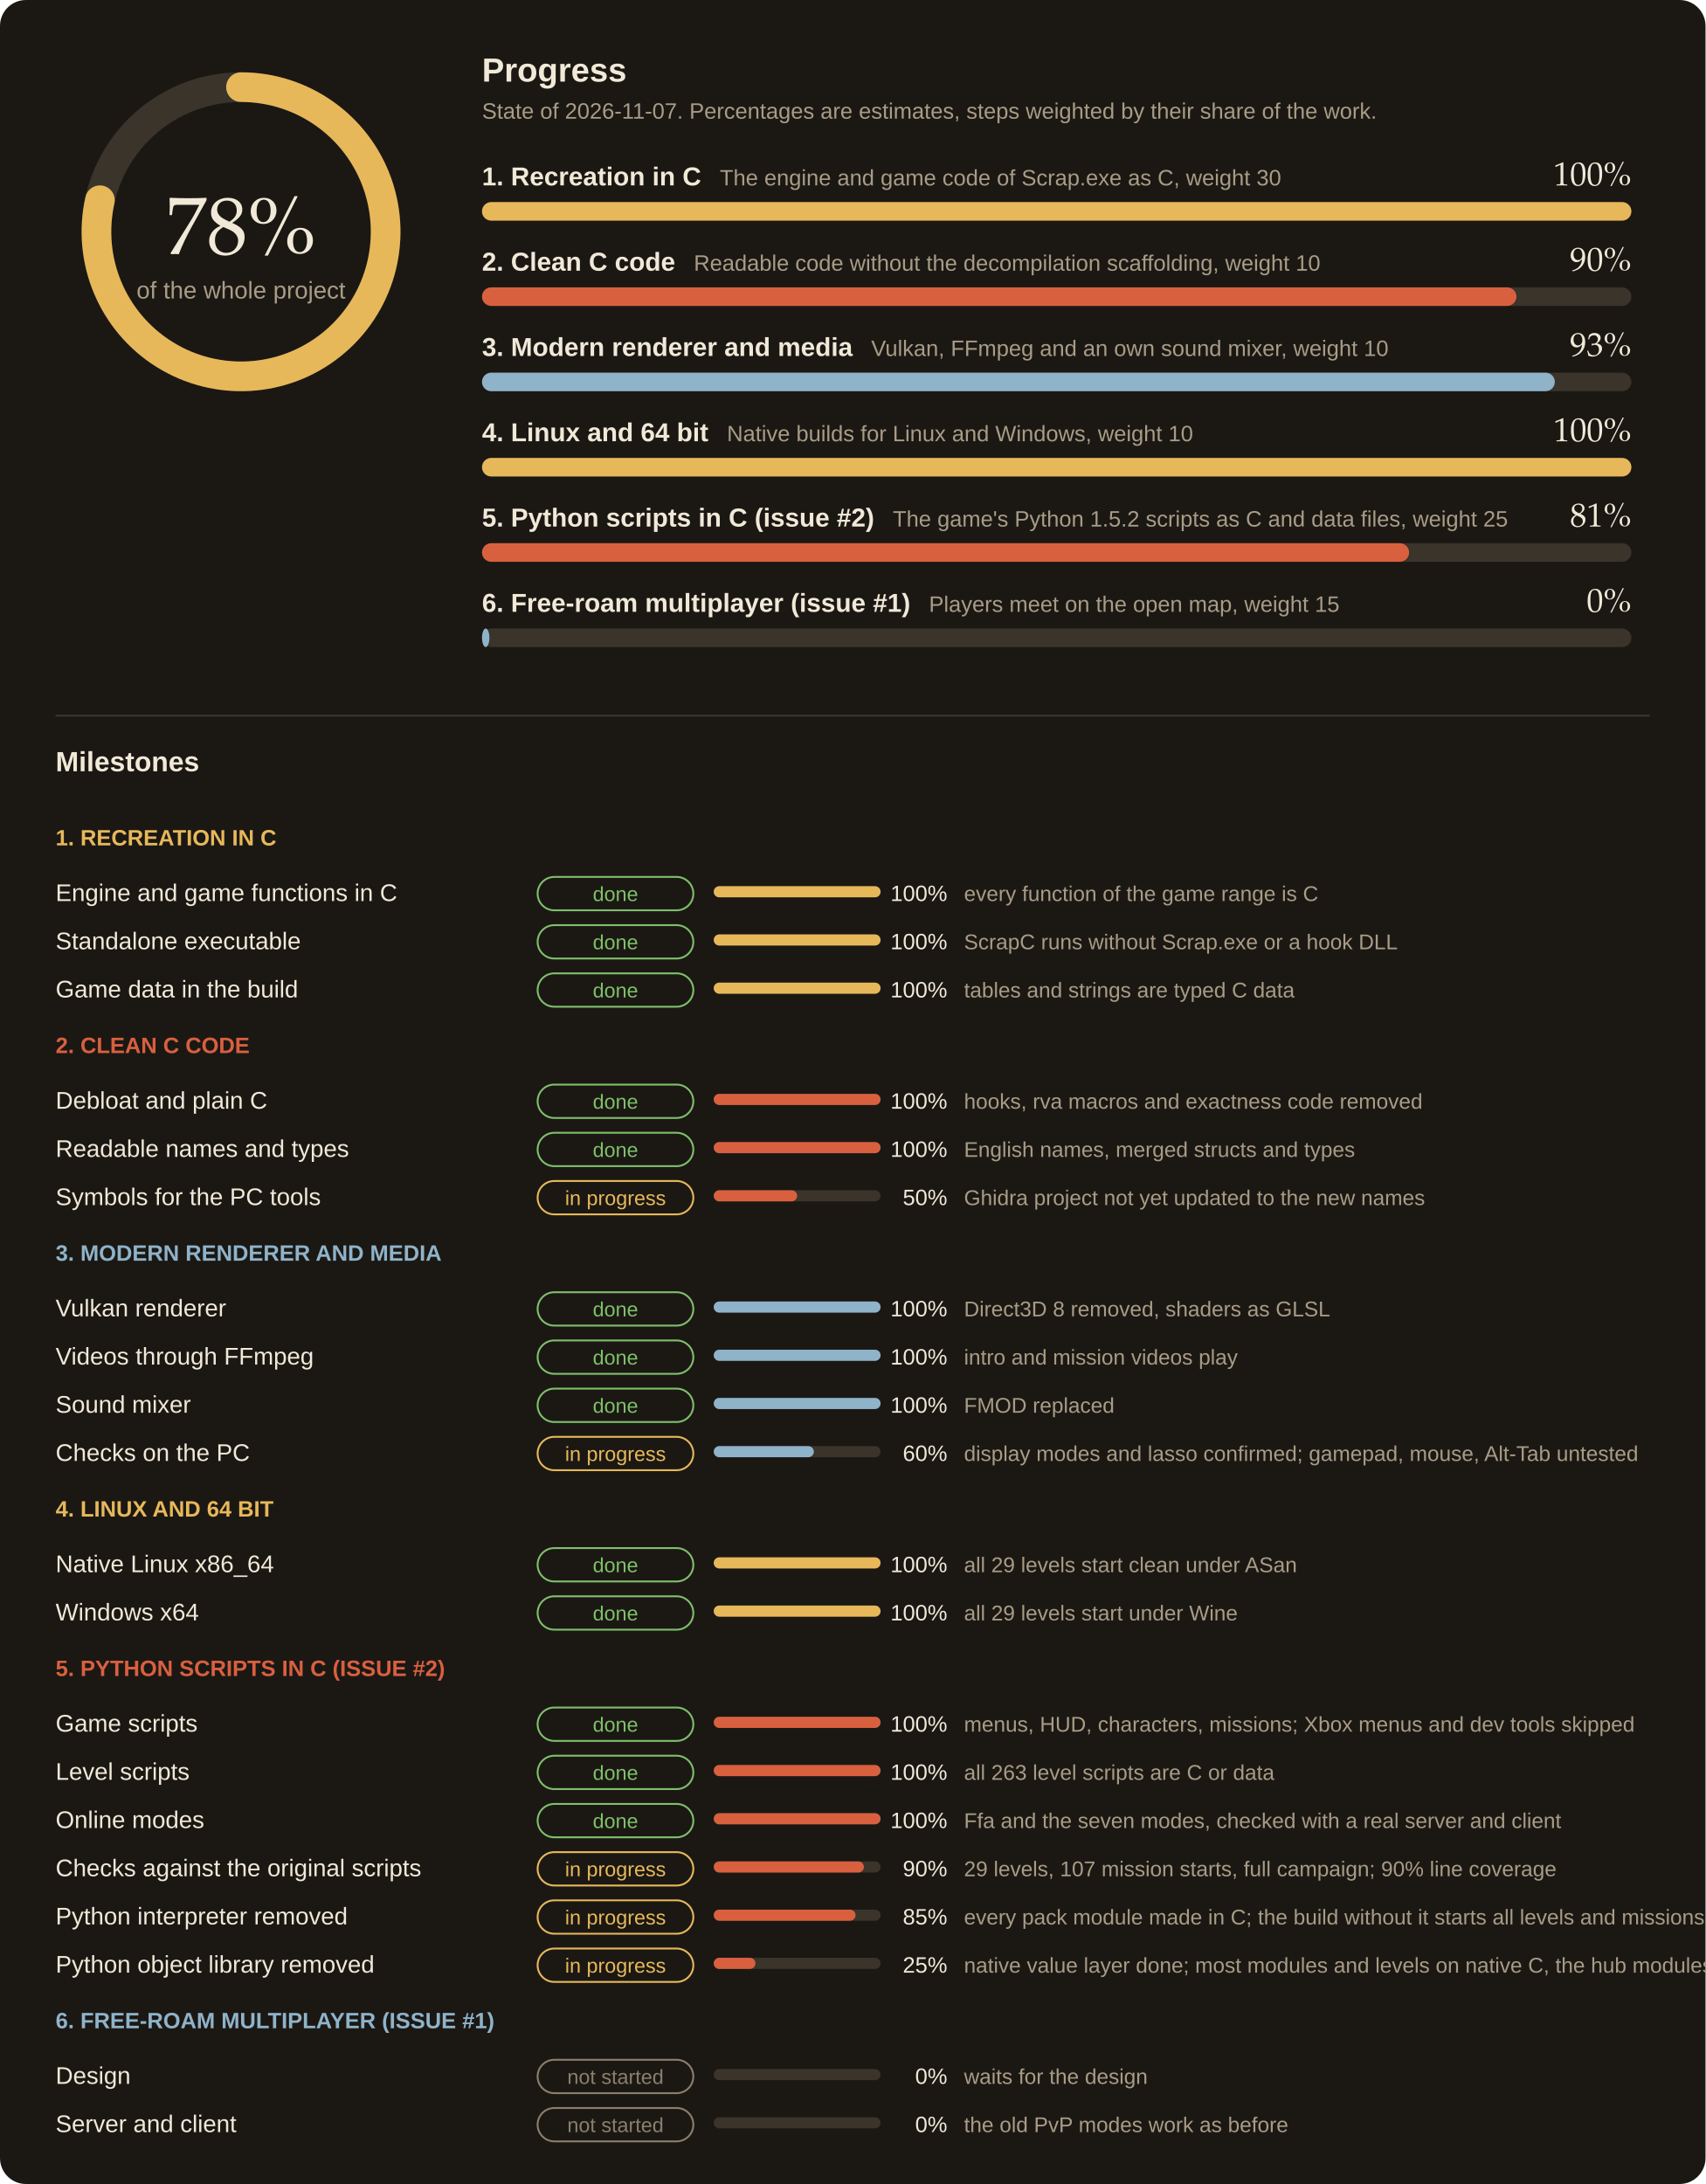
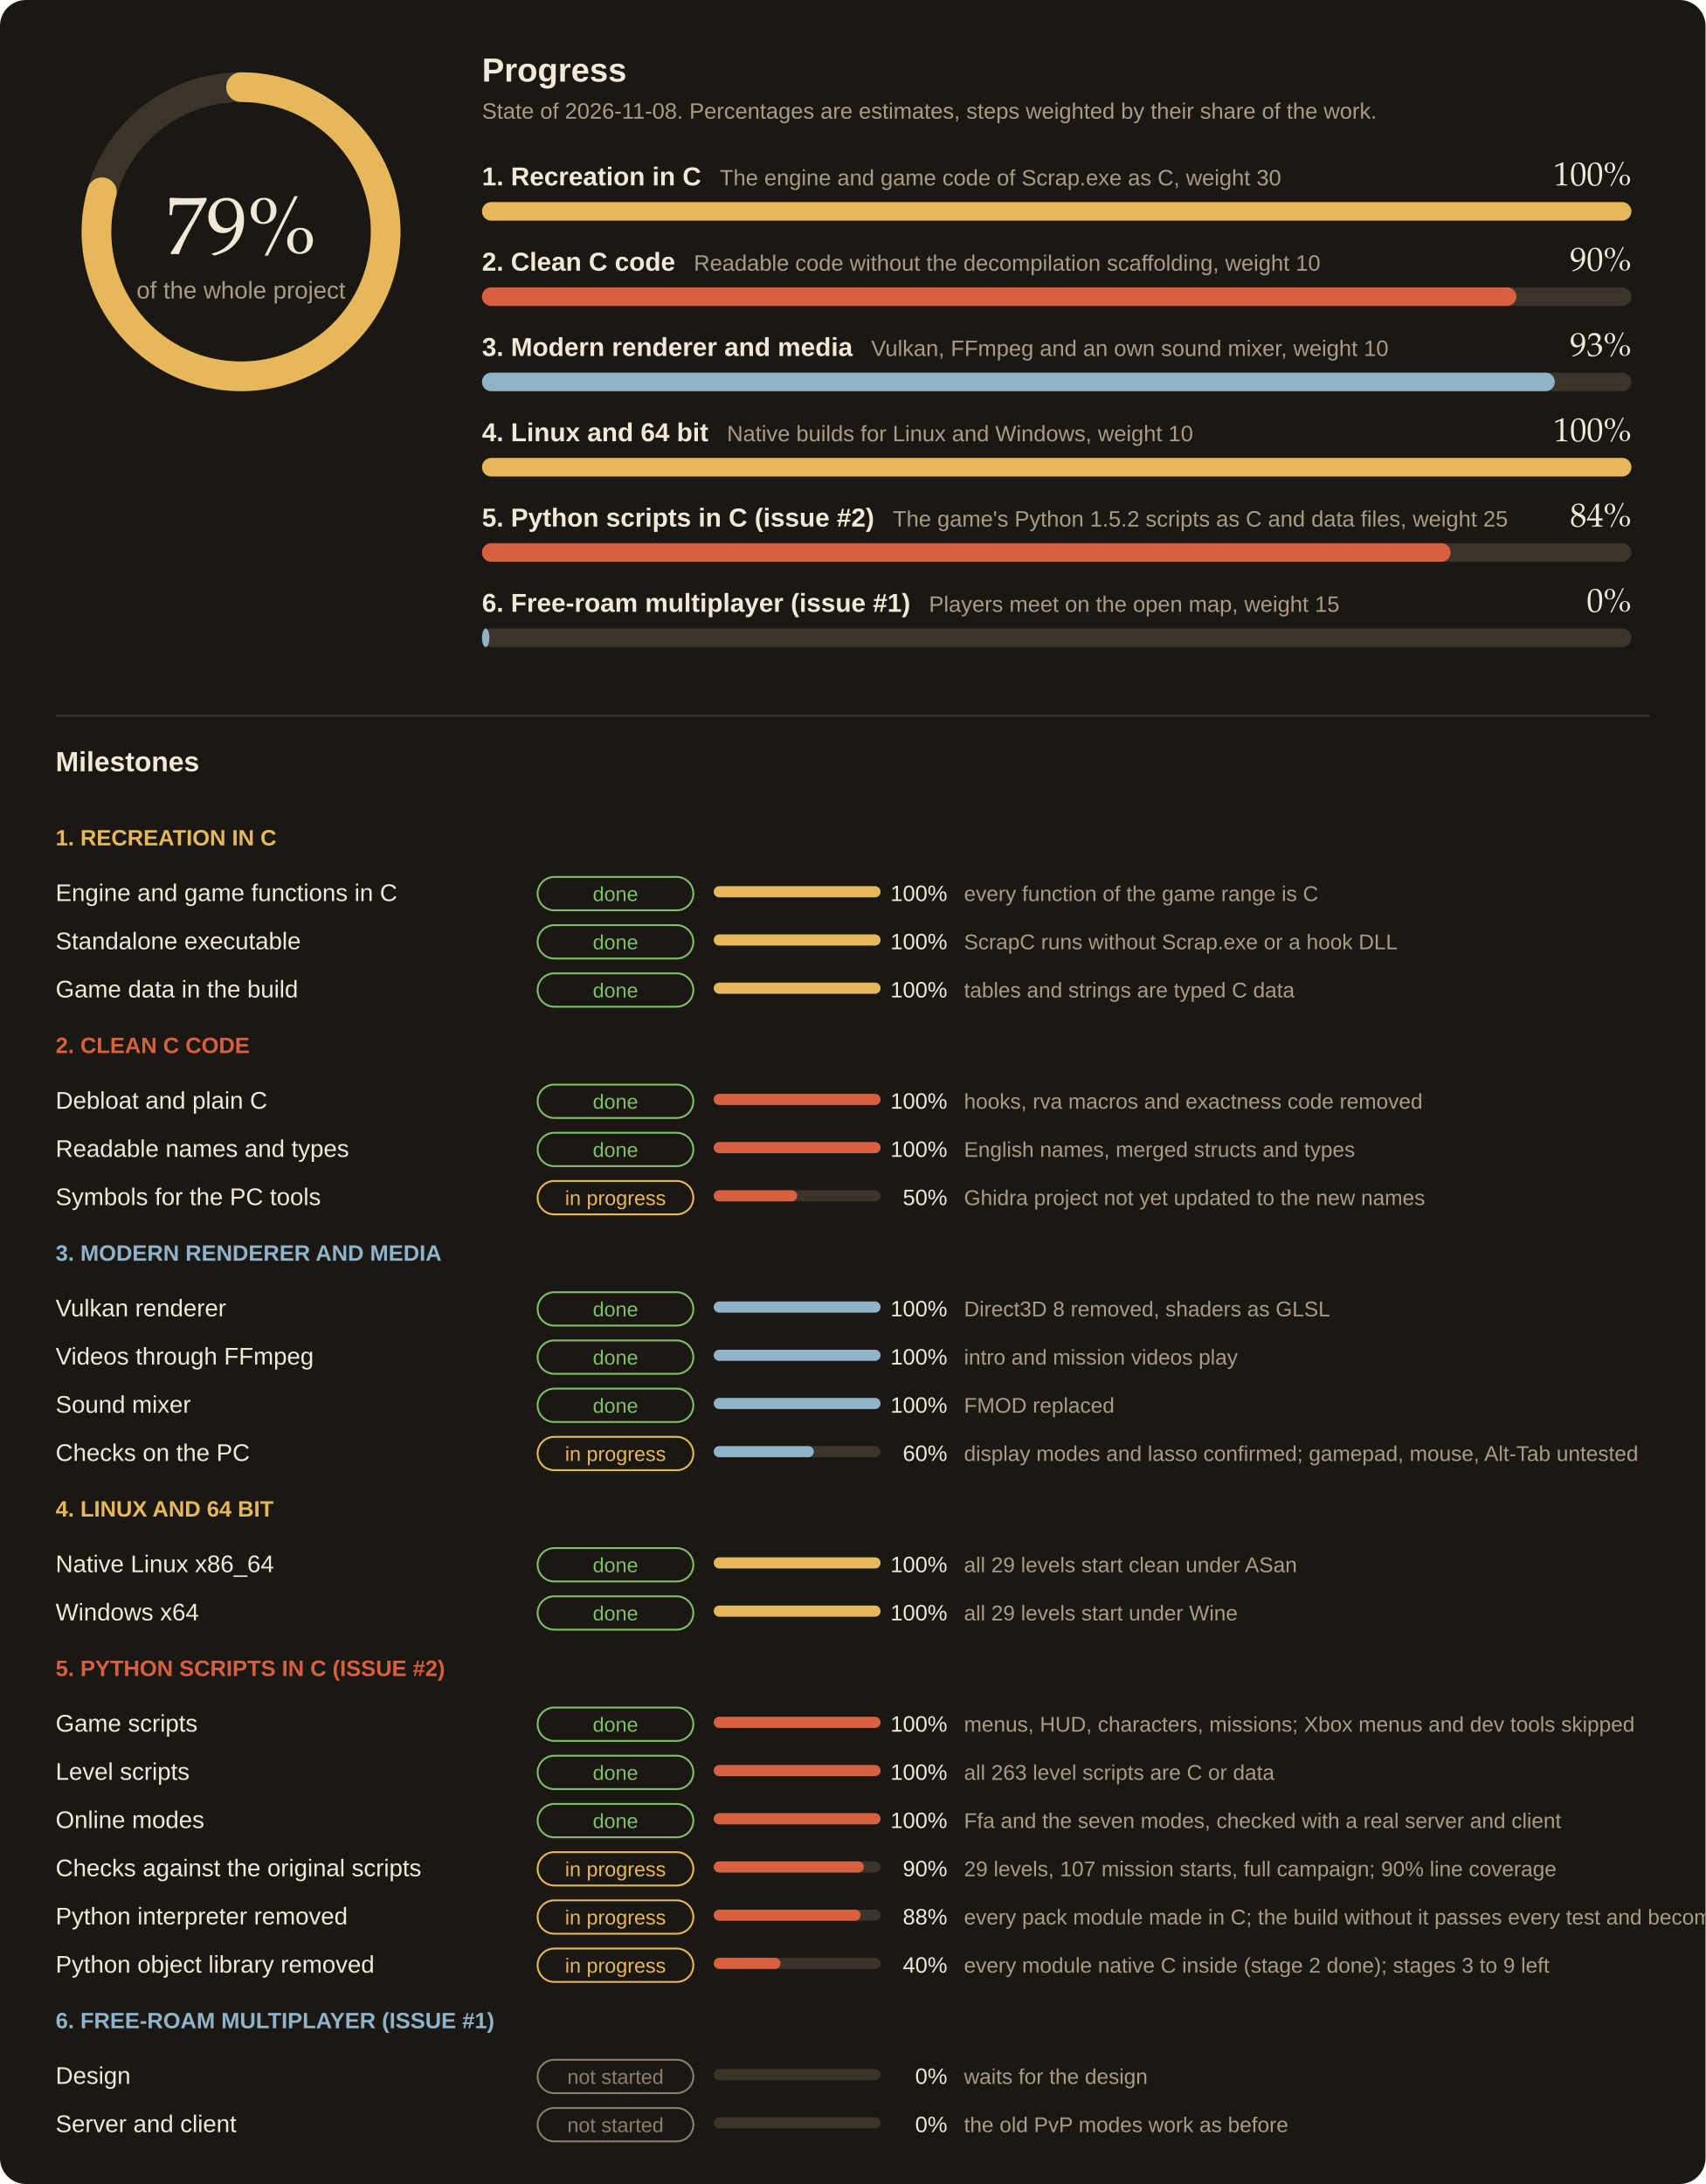
<svg xmlns="http://www.w3.org/2000/svg" viewBox="0 0 920 1178" width="920" height="1178">
  <rect width="920" height="1178" rx="14" fill="#1b1814" />
  <circle cx="130" cy="125" r="78" fill="none" stroke="#3a342b" stroke-width="16" />
-   <path d="M130.0,47.0 A78,78 0 1 1 53.9,108.0" fill="none" stroke="#e7b85a" stroke-width="16" stroke-linecap="round" />
-   <text x="130" y="137" text-anchor="middle" font-family="'Palatino Linotype', 'Book Antiqua', Palatino, Georgia, serif" font-size="44" fill="#f1e9d8">78%</text>
+   <path d="M130.0,47.0 A78,78 0 1 1 55.0,103.7" fill="none" stroke="#e7b85a" stroke-width="16" stroke-linecap="round" />
+   <text x="130" y="137" text-anchor="middle" font-family="'Palatino Linotype', 'Book Antiqua', Palatino, Georgia, serif" font-size="44" fill="#f1e9d8">79%</text>
  <text x="130" y="161" text-anchor="middle" font-family="'Segoe UI', 'Helvetica Neue', Arial, sans-serif" font-size="13" fill="#a89c86">of the whole project</text>
  <text x="260" y="44" font-family="'Segoe UI', 'Helvetica Neue', Arial, sans-serif" font-size="18" font-weight="600" fill="#f1e9d8">Progress</text>
-   <text x="260" y="64" font-family="'Segoe UI', 'Helvetica Neue', Arial, sans-serif" font-size="12" fill="#a89c86">State of 2026-11-07. Percentages are estimates, steps weighted by their share of the work.</text>
+   <text x="260" y="64" font-family="'Segoe UI', 'Helvetica Neue', Arial, sans-serif" font-size="12" fill="#a89c86">State of 2026-11-08. Percentages are estimates, steps weighted by their share of the work.</text>
  <text x="260" y="100" font-family="'Segoe UI', 'Helvetica Neue', Arial, sans-serif" font-size="14" font-weight="600" fill="#f1e9d8">1. Recreation in C<tspan dx="10" font-weight="400" fill="#a89c86" font-size="12">The engine and game code of Scrap.exe as C, weight 30</tspan>
  </text>
  <text x="880" y="100" text-anchor="end" font-family="'Palatino Linotype', 'Book Antiqua', Palatino, Georgia, serif" font-size="18" fill="#f1e9d8">100%</text>
  <rect x="260" y="109" width="620" height="10" rx="5" fill="#3a342b" />
  <rect x="260" y="109" width="620.0" height="10" rx="5" fill="#e7b85a" />
  <text x="260" y="146" font-family="'Segoe UI', 'Helvetica Neue', Arial, sans-serif" font-size="14" font-weight="600" fill="#f1e9d8">2. Clean C code<tspan dx="10" font-weight="400" fill="#a89c86" font-size="12">Readable code without the decompilation scaffolding, weight 10</tspan>
  </text>
  <text x="880" y="146" text-anchor="end" font-family="'Palatino Linotype', 'Book Antiqua', Palatino, Georgia, serif" font-size="18" fill="#f1e9d8">90%</text>
  <rect x="260" y="155" width="620" height="10" rx="5" fill="#3a342b" />
  <rect x="260" y="155" width="558.0" height="10" rx="5" fill="#d9603f" />
  <text x="260" y="192" font-family="'Segoe UI', 'Helvetica Neue', Arial, sans-serif" font-size="14" font-weight="600" fill="#f1e9d8">3. Modern renderer and media<tspan dx="10" font-weight="400" fill="#a89c86" font-size="12">Vulkan, FFmpeg and an own sound mixer, weight 10</tspan>
  </text>
  <text x="880" y="192" text-anchor="end" font-family="'Palatino Linotype', 'Book Antiqua', Palatino, Georgia, serif" font-size="18" fill="#f1e9d8">93%</text>
  <rect x="260" y="201" width="620" height="10" rx="5" fill="#3a342b" />
  <rect x="260" y="201" width="578.7" height="10" rx="5" fill="#8fb3c9" />
  <text x="260" y="238" font-family="'Segoe UI', 'Helvetica Neue', Arial, sans-serif" font-size="14" font-weight="600" fill="#f1e9d8">4. Linux and 64 bit<tspan dx="10" font-weight="400" fill="#a89c86" font-size="12">Native builds for Linux and Windows, weight 10</tspan>
  </text>
  <text x="880" y="238" text-anchor="end" font-family="'Palatino Linotype', 'Book Antiqua', Palatino, Georgia, serif" font-size="18" fill="#f1e9d8">100%</text>
  <rect x="260" y="247" width="620" height="10" rx="5" fill="#3a342b" />
  <rect x="260" y="247" width="620.0" height="10" rx="5" fill="#e7b85a" />
  <text x="260" y="284" font-family="'Segoe UI', 'Helvetica Neue', Arial, sans-serif" font-size="14" font-weight="600" fill="#f1e9d8">5. Python scripts in C (issue #2)<tspan dx="10" font-weight="400" fill="#a89c86" font-size="12">The game's Python 1.5.2 scripts as C and data files, weight 25</tspan>
  </text>
-   <text x="880" y="284" text-anchor="end" font-family="'Palatino Linotype', 'Book Antiqua', Palatino, Georgia, serif" font-size="18" fill="#f1e9d8">81%</text>
+   <text x="880" y="284" text-anchor="end" font-family="'Palatino Linotype', 'Book Antiqua', Palatino, Georgia, serif" font-size="18" fill="#f1e9d8">84%</text>
  <rect x="260" y="293" width="620" height="10" rx="5" fill="#3a342b" />
-   <rect x="260" y="293" width="500.1" height="10" rx="5" fill="#d9603f" />
+   <rect x="260" y="293" width="522.5" height="10" rx="5" fill="#d9603f" />
  <text x="260" y="330" font-family="'Segoe UI', 'Helvetica Neue', Arial, sans-serif" font-size="14" font-weight="600" fill="#f1e9d8">6. Free-roam multiplayer (issue #1)<tspan dx="10" font-weight="400" fill="#a89c86" font-size="12">Players meet on the open map, weight 15</tspan>
  </text>
  <text x="880" y="330" text-anchor="end" font-family="'Palatino Linotype', 'Book Antiqua', Palatino, Georgia, serif" font-size="18" fill="#f1e9d8">0%</text>
  <rect x="260" y="339" width="620" height="10" rx="5" fill="#3a342b" />
  <rect x="260" y="339" width="4.0" height="10" rx="5" fill="#8fb3c9" />
  <line x1="30" y1="386" x2="890" y2="386" stroke="#3a342b" />
  <text x="30" y="416" font-family="'Segoe UI', 'Helvetica Neue', Arial, sans-serif" font-size="15" font-weight="600" fill="#f1e9d8">Milestones</text>
  <text x="30" y="456" font-family="'Segoe UI', 'Helvetica Neue', Arial, sans-serif" font-size="12" font-weight="600" fill="#e7b85a">1. RECREATION IN C</text>
  <text x="30" y="486" font-family="'Segoe UI', 'Helvetica Neue', Arial, sans-serif" font-size="13" fill="#f1e9d8">Engine and game functions in C</text>
  <rect x="290" y="473" width="84" height="18" rx="9" fill="none" stroke="#7fbf6a" />
  <text x="332" y="486" text-anchor="middle" font-family="'Segoe UI', 'Helvetica Neue', Arial, sans-serif" font-size="11" fill="#7fbf6a">done</text>
  <rect x="385" y="478" width="90" height="6" rx="3" fill="#3a342b" />
  <rect x="385" y="478" width="90.0" height="6" rx="3" fill="#e7b85a" />
  <text x="511" y="486" text-anchor="end" font-family="'Segoe UI', 'Helvetica Neue', Arial, sans-serif" font-size="12" fill="#f1e9d8">100%</text>
  <text x="520" y="486" font-family="'Segoe UI', 'Helvetica Neue', Arial, sans-serif" font-size="11.5" fill="#a89c86">every function of the game range is C</text>
  <text x="30" y="512" font-family="'Segoe UI', 'Helvetica Neue', Arial, sans-serif" font-size="13" fill="#f1e9d8">Standalone executable</text>
  <rect x="290" y="499" width="84" height="18" rx="9" fill="none" stroke="#7fbf6a" />
  <text x="332" y="512" text-anchor="middle" font-family="'Segoe UI', 'Helvetica Neue', Arial, sans-serif" font-size="11" fill="#7fbf6a">done</text>
  <rect x="385" y="504" width="90" height="6" rx="3" fill="#3a342b" />
  <rect x="385" y="504" width="90.0" height="6" rx="3" fill="#e7b85a" />
  <text x="511" y="512" text-anchor="end" font-family="'Segoe UI', 'Helvetica Neue', Arial, sans-serif" font-size="12" fill="#f1e9d8">100%</text>
  <text x="520" y="512" font-family="'Segoe UI', 'Helvetica Neue', Arial, sans-serif" font-size="11.5" fill="#a89c86">ScrapC runs without Scrap.exe or a hook DLL</text>
  <text x="30" y="538" font-family="'Segoe UI', 'Helvetica Neue', Arial, sans-serif" font-size="13" fill="#f1e9d8">Game data in the build</text>
  <rect x="290" y="525" width="84" height="18" rx="9" fill="none" stroke="#7fbf6a" />
  <text x="332" y="538" text-anchor="middle" font-family="'Segoe UI', 'Helvetica Neue', Arial, sans-serif" font-size="11" fill="#7fbf6a">done</text>
  <rect x="385" y="530" width="90" height="6" rx="3" fill="#3a342b" />
  <rect x="385" y="530" width="90.0" height="6" rx="3" fill="#e7b85a" />
  <text x="511" y="538" text-anchor="end" font-family="'Segoe UI', 'Helvetica Neue', Arial, sans-serif" font-size="12" fill="#f1e9d8">100%</text>
  <text x="520" y="538" font-family="'Segoe UI', 'Helvetica Neue', Arial, sans-serif" font-size="11.5" fill="#a89c86">tables and strings are typed C data</text>
  <text x="30" y="568" font-family="'Segoe UI', 'Helvetica Neue', Arial, sans-serif" font-size="12" font-weight="600" fill="#d9603f">2. CLEAN C CODE</text>
  <text x="30" y="598" font-family="'Segoe UI', 'Helvetica Neue', Arial, sans-serif" font-size="13" fill="#f1e9d8">Debloat and plain C</text>
  <rect x="290" y="585" width="84" height="18" rx="9" fill="none" stroke="#7fbf6a" />
  <text x="332" y="598" text-anchor="middle" font-family="'Segoe UI', 'Helvetica Neue', Arial, sans-serif" font-size="11" fill="#7fbf6a">done</text>
  <rect x="385" y="590" width="90" height="6" rx="3" fill="#3a342b" />
  <rect x="385" y="590" width="90.0" height="6" rx="3" fill="#d9603f" />
  <text x="511" y="598" text-anchor="end" font-family="'Segoe UI', 'Helvetica Neue', Arial, sans-serif" font-size="12" fill="#f1e9d8">100%</text>
  <text x="520" y="598" font-family="'Segoe UI', 'Helvetica Neue', Arial, sans-serif" font-size="11.5" fill="#a89c86">hooks, rva macros and exactness code removed</text>
  <text x="30" y="624" font-family="'Segoe UI', 'Helvetica Neue', Arial, sans-serif" font-size="13" fill="#f1e9d8">Readable names and types</text>
  <rect x="290" y="611" width="84" height="18" rx="9" fill="none" stroke="#7fbf6a" />
  <text x="332" y="624" text-anchor="middle" font-family="'Segoe UI', 'Helvetica Neue', Arial, sans-serif" font-size="11" fill="#7fbf6a">done</text>
  <rect x="385" y="616" width="90" height="6" rx="3" fill="#3a342b" />
  <rect x="385" y="616" width="90.0" height="6" rx="3" fill="#d9603f" />
  <text x="511" y="624" text-anchor="end" font-family="'Segoe UI', 'Helvetica Neue', Arial, sans-serif" font-size="12" fill="#f1e9d8">100%</text>
  <text x="520" y="624" font-family="'Segoe UI', 'Helvetica Neue', Arial, sans-serif" font-size="11.5" fill="#a89c86">English names, merged structs and types</text>
  <text x="30" y="650" font-family="'Segoe UI', 'Helvetica Neue', Arial, sans-serif" font-size="13" fill="#f1e9d8">Symbols for the PC tools</text>
  <rect x="290" y="637" width="84" height="18" rx="9" fill="none" stroke="#e7b85a" />
  <text x="332" y="650" text-anchor="middle" font-family="'Segoe UI', 'Helvetica Neue', Arial, sans-serif" font-size="11" fill="#e7b85a">in progress</text>
  <rect x="385" y="642" width="90" height="6" rx="3" fill="#3a342b" />
  <rect x="385" y="642" width="45.0" height="6" rx="3" fill="#d9603f" />
  <text x="511" y="650" text-anchor="end" font-family="'Segoe UI', 'Helvetica Neue', Arial, sans-serif" font-size="12" fill="#f1e9d8">50%</text>
  <text x="520" y="650" font-family="'Segoe UI', 'Helvetica Neue', Arial, sans-serif" font-size="11.5" fill="#a89c86">Ghidra project not yet updated to the new names</text>
  <text x="30" y="680" font-family="'Segoe UI', 'Helvetica Neue', Arial, sans-serif" font-size="12" font-weight="600" fill="#8fb3c9">3. MODERN RENDERER AND MEDIA</text>
  <text x="30" y="710" font-family="'Segoe UI', 'Helvetica Neue', Arial, sans-serif" font-size="13" fill="#f1e9d8">Vulkan renderer</text>
  <rect x="290" y="697" width="84" height="18" rx="9" fill="none" stroke="#7fbf6a" />
  <text x="332" y="710" text-anchor="middle" font-family="'Segoe UI', 'Helvetica Neue', Arial, sans-serif" font-size="11" fill="#7fbf6a">done</text>
  <rect x="385" y="702" width="90" height="6" rx="3" fill="#3a342b" />
  <rect x="385" y="702" width="90.0" height="6" rx="3" fill="#8fb3c9" />
  <text x="511" y="710" text-anchor="end" font-family="'Segoe UI', 'Helvetica Neue', Arial, sans-serif" font-size="12" fill="#f1e9d8">100%</text>
  <text x="520" y="710" font-family="'Segoe UI', 'Helvetica Neue', Arial, sans-serif" font-size="11.5" fill="#a89c86">Direct3D 8 removed, shaders as GLSL</text>
  <text x="30" y="736" font-family="'Segoe UI', 'Helvetica Neue', Arial, sans-serif" font-size="13" fill="#f1e9d8">Videos through FFmpeg</text>
  <rect x="290" y="723" width="84" height="18" rx="9" fill="none" stroke="#7fbf6a" />
  <text x="332" y="736" text-anchor="middle" font-family="'Segoe UI', 'Helvetica Neue', Arial, sans-serif" font-size="11" fill="#7fbf6a">done</text>
  <rect x="385" y="728" width="90" height="6" rx="3" fill="#3a342b" />
  <rect x="385" y="728" width="90.0" height="6" rx="3" fill="#8fb3c9" />
  <text x="511" y="736" text-anchor="end" font-family="'Segoe UI', 'Helvetica Neue', Arial, sans-serif" font-size="12" fill="#f1e9d8">100%</text>
  <text x="520" y="736" font-family="'Segoe UI', 'Helvetica Neue', Arial, sans-serif" font-size="11.5" fill="#a89c86">intro and mission videos play</text>
  <text x="30" y="762" font-family="'Segoe UI', 'Helvetica Neue', Arial, sans-serif" font-size="13" fill="#f1e9d8">Sound mixer</text>
  <rect x="290" y="749" width="84" height="18" rx="9" fill="none" stroke="#7fbf6a" />
  <text x="332" y="762" text-anchor="middle" font-family="'Segoe UI', 'Helvetica Neue', Arial, sans-serif" font-size="11" fill="#7fbf6a">done</text>
  <rect x="385" y="754" width="90" height="6" rx="3" fill="#3a342b" />
  <rect x="385" y="754" width="90.0" height="6" rx="3" fill="#8fb3c9" />
  <text x="511" y="762" text-anchor="end" font-family="'Segoe UI', 'Helvetica Neue', Arial, sans-serif" font-size="12" fill="#f1e9d8">100%</text>
  <text x="520" y="762" font-family="'Segoe UI', 'Helvetica Neue', Arial, sans-serif" font-size="11.5" fill="#a89c86">FMOD replaced</text>
  <text x="30" y="788" font-family="'Segoe UI', 'Helvetica Neue', Arial, sans-serif" font-size="13" fill="#f1e9d8">Checks on the PC</text>
  <rect x="290" y="775" width="84" height="18" rx="9" fill="none" stroke="#e7b85a" />
  <text x="332" y="788" text-anchor="middle" font-family="'Segoe UI', 'Helvetica Neue', Arial, sans-serif" font-size="11" fill="#e7b85a">in progress</text>
  <rect x="385" y="780" width="90" height="6" rx="3" fill="#3a342b" />
  <rect x="385" y="780" width="54.0" height="6" rx="3" fill="#8fb3c9" />
  <text x="511" y="788" text-anchor="end" font-family="'Segoe UI', 'Helvetica Neue', Arial, sans-serif" font-size="12" fill="#f1e9d8">60%</text>
  <text x="520" y="788" font-family="'Segoe UI', 'Helvetica Neue', Arial, sans-serif" font-size="11.5" fill="#a89c86">display modes and lasso confirmed; gamepad, mouse, Alt-Tab untested</text>
  <text x="30" y="818" font-family="'Segoe UI', 'Helvetica Neue', Arial, sans-serif" font-size="12" font-weight="600" fill="#e7b85a">4. LINUX AND 64 BIT</text>
  <text x="30" y="848" font-family="'Segoe UI', 'Helvetica Neue', Arial, sans-serif" font-size="13" fill="#f1e9d8">Native Linux x86_64</text>
  <rect x="290" y="835" width="84" height="18" rx="9" fill="none" stroke="#7fbf6a" />
  <text x="332" y="848" text-anchor="middle" font-family="'Segoe UI', 'Helvetica Neue', Arial, sans-serif" font-size="11" fill="#7fbf6a">done</text>
  <rect x="385" y="840" width="90" height="6" rx="3" fill="#3a342b" />
  <rect x="385" y="840" width="90.0" height="6" rx="3" fill="#e7b85a" />
  <text x="511" y="848" text-anchor="end" font-family="'Segoe UI', 'Helvetica Neue', Arial, sans-serif" font-size="12" fill="#f1e9d8">100%</text>
  <text x="520" y="848" font-family="'Segoe UI', 'Helvetica Neue', Arial, sans-serif" font-size="11.5" fill="#a89c86">all 29 levels start clean under ASan</text>
  <text x="30" y="874" font-family="'Segoe UI', 'Helvetica Neue', Arial, sans-serif" font-size="13" fill="#f1e9d8">Windows x64</text>
  <rect x="290" y="861" width="84" height="18" rx="9" fill="none" stroke="#7fbf6a" />
  <text x="332" y="874" text-anchor="middle" font-family="'Segoe UI', 'Helvetica Neue', Arial, sans-serif" font-size="11" fill="#7fbf6a">done</text>
  <rect x="385" y="866" width="90" height="6" rx="3" fill="#3a342b" />
  <rect x="385" y="866" width="90.0" height="6" rx="3" fill="#e7b85a" />
  <text x="511" y="874" text-anchor="end" font-family="'Segoe UI', 'Helvetica Neue', Arial, sans-serif" font-size="12" fill="#f1e9d8">100%</text>
  <text x="520" y="874" font-family="'Segoe UI', 'Helvetica Neue', Arial, sans-serif" font-size="11.5" fill="#a89c86">all 29 levels start under Wine</text>
  <text x="30" y="904" font-family="'Segoe UI', 'Helvetica Neue', Arial, sans-serif" font-size="12" font-weight="600" fill="#d9603f">5. PYTHON SCRIPTS IN C (ISSUE #2)</text>
  <text x="30" y="934" font-family="'Segoe UI', 'Helvetica Neue', Arial, sans-serif" font-size="13" fill="#f1e9d8">Game scripts</text>
  <rect x="290" y="921" width="84" height="18" rx="9" fill="none" stroke="#7fbf6a" />
  <text x="332" y="934" text-anchor="middle" font-family="'Segoe UI', 'Helvetica Neue', Arial, sans-serif" font-size="11" fill="#7fbf6a">done</text>
  <rect x="385" y="926" width="90" height="6" rx="3" fill="#3a342b" />
  <rect x="385" y="926" width="90.0" height="6" rx="3" fill="#d9603f" />
  <text x="511" y="934" text-anchor="end" font-family="'Segoe UI', 'Helvetica Neue', Arial, sans-serif" font-size="12" fill="#f1e9d8">100%</text>
  <text x="520" y="934" font-family="'Segoe UI', 'Helvetica Neue', Arial, sans-serif" font-size="11.5" fill="#a89c86">menus, HUD, characters, missions; Xbox menus and dev tools skipped</text>
  <text x="30" y="960" font-family="'Segoe UI', 'Helvetica Neue', Arial, sans-serif" font-size="13" fill="#f1e9d8">Level scripts</text>
  <rect x="290" y="947" width="84" height="18" rx="9" fill="none" stroke="#7fbf6a" />
  <text x="332" y="960" text-anchor="middle" font-family="'Segoe UI', 'Helvetica Neue', Arial, sans-serif" font-size="11" fill="#7fbf6a">done</text>
  <rect x="385" y="952" width="90" height="6" rx="3" fill="#3a342b" />
  <rect x="385" y="952" width="90.0" height="6" rx="3" fill="#d9603f" />
  <text x="511" y="960" text-anchor="end" font-family="'Segoe UI', 'Helvetica Neue', Arial, sans-serif" font-size="12" fill="#f1e9d8">100%</text>
  <text x="520" y="960" font-family="'Segoe UI', 'Helvetica Neue', Arial, sans-serif" font-size="11.5" fill="#a89c86">all 263 level scripts are C or data</text>
  <text x="30" y="986" font-family="'Segoe UI', 'Helvetica Neue', Arial, sans-serif" font-size="13" fill="#f1e9d8">Online modes</text>
  <rect x="290" y="973" width="84" height="18" rx="9" fill="none" stroke="#7fbf6a" />
  <text x="332" y="986" text-anchor="middle" font-family="'Segoe UI', 'Helvetica Neue', Arial, sans-serif" font-size="11" fill="#7fbf6a">done</text>
  <rect x="385" y="978" width="90" height="6" rx="3" fill="#3a342b" />
  <rect x="385" y="978" width="90.0" height="6" rx="3" fill="#d9603f" />
  <text x="511" y="986" text-anchor="end" font-family="'Segoe UI', 'Helvetica Neue', Arial, sans-serif" font-size="12" fill="#f1e9d8">100%</text>
  <text x="520" y="986" font-family="'Segoe UI', 'Helvetica Neue', Arial, sans-serif" font-size="11.5" fill="#a89c86">Ffa and the seven modes, checked with a real server and client</text>
  <text x="30" y="1012" font-family="'Segoe UI', 'Helvetica Neue', Arial, sans-serif" font-size="13" fill="#f1e9d8">Checks against the original scripts</text>
  <rect x="290" y="999" width="84" height="18" rx="9" fill="none" stroke="#e7b85a" />
  <text x="332" y="1012" text-anchor="middle" font-family="'Segoe UI', 'Helvetica Neue', Arial, sans-serif" font-size="11" fill="#e7b85a">in progress</text>
  <rect x="385" y="1004" width="90" height="6" rx="3" fill="#3a342b" />
  <rect x="385" y="1004" width="81.0" height="6" rx="3" fill="#d9603f" />
  <text x="511" y="1012" text-anchor="end" font-family="'Segoe UI', 'Helvetica Neue', Arial, sans-serif" font-size="12" fill="#f1e9d8">90%</text>
  <text x="520" y="1012" font-family="'Segoe UI', 'Helvetica Neue', Arial, sans-serif" font-size="11.5" fill="#a89c86">29 levels, 107 mission starts, full campaign; 90% line coverage</text>
  <text x="30" y="1038" font-family="'Segoe UI', 'Helvetica Neue', Arial, sans-serif" font-size="13" fill="#f1e9d8">Python interpreter removed</text>
  <rect x="290" y="1025" width="84" height="18" rx="9" fill="none" stroke="#e7b85a" />
  <text x="332" y="1038" text-anchor="middle" font-family="'Segoe UI', 'Helvetica Neue', Arial, sans-serif" font-size="11" fill="#e7b85a">in progress</text>
  <rect x="385" y="1030" width="90" height="6" rx="3" fill="#3a342b" />
-   <rect x="385" y="1030" width="76.5" height="6" rx="3" fill="#d9603f" />
-   <text x="511" y="1038" text-anchor="end" font-family="'Segoe UI', 'Helvetica Neue', Arial, sans-serif" font-size="12" fill="#f1e9d8">85%</text>
-   <text x="520" y="1038" font-family="'Segoe UI', 'Helvetica Neue', Arial, sans-serif" font-size="11.5" fill="#a89c86">every pack module made in C; the build without it starts all levels and missions</text>
+   <rect x="385" y="1030" width="79.2" height="6" rx="3" fill="#d9603f" />
+   <text x="511" y="1038" text-anchor="end" font-family="'Segoe UI', 'Helvetica Neue', Arial, sans-serif" font-size="12" fill="#f1e9d8">88%</text>
+   <text x="520" y="1038" font-family="'Segoe UI', 'Helvetica Neue', Arial, sans-serif" font-size="11.5" fill="#a89c86">every pack module made in C; the build without it passes every test and becomes the default</text>
  <text x="30" y="1064" font-family="'Segoe UI', 'Helvetica Neue', Arial, sans-serif" font-size="13" fill="#f1e9d8">Python object library removed</text>
  <rect x="290" y="1051" width="84" height="18" rx="9" fill="none" stroke="#e7b85a" />
  <text x="332" y="1064" text-anchor="middle" font-family="'Segoe UI', 'Helvetica Neue', Arial, sans-serif" font-size="11" fill="#e7b85a">in progress</text>
  <rect x="385" y="1056" width="90" height="6" rx="3" fill="#3a342b" />
-   <rect x="385" y="1056" width="22.5" height="6" rx="3" fill="#d9603f" />
-   <text x="511" y="1064" text-anchor="end" font-family="'Segoe UI', 'Helvetica Neue', Arial, sans-serif" font-size="12" fill="#f1e9d8">25%</text>
-   <text x="520" y="1064" font-family="'Segoe UI', 'Helvetica Neue', Arial, sans-serif" font-size="11.5" fill="#a89c86">native value layer done; most modules and levels on native C, the hub modules running</text>
+   <rect x="385" y="1056" width="36.0" height="6" rx="3" fill="#d9603f" />
+   <text x="511" y="1064" text-anchor="end" font-family="'Segoe UI', 'Helvetica Neue', Arial, sans-serif" font-size="12" fill="#f1e9d8">40%</text>
+   <text x="520" y="1064" font-family="'Segoe UI', 'Helvetica Neue', Arial, sans-serif" font-size="11.5" fill="#a89c86">every module native C inside (stage 2 done); stages 3 to 9 left</text>
  <text x="30" y="1094" font-family="'Segoe UI', 'Helvetica Neue', Arial, sans-serif" font-size="12" font-weight="600" fill="#8fb3c9">6. FREE-ROAM MULTIPLAYER (ISSUE #1)</text>
  <text x="30" y="1124" font-family="'Segoe UI', 'Helvetica Neue', Arial, sans-serif" font-size="13" fill="#f1e9d8">Design</text>
  <rect x="290" y="1111" width="84" height="18" rx="9" fill="none" stroke="#8a7f6c" />
  <text x="332" y="1124" text-anchor="middle" font-family="'Segoe UI', 'Helvetica Neue', Arial, sans-serif" font-size="11" fill="#8a7f6c">not started</text>
  <rect x="385" y="1116" width="90" height="6" rx="3" fill="#3a342b" />
  <text x="511" y="1124" text-anchor="end" font-family="'Segoe UI', 'Helvetica Neue', Arial, sans-serif" font-size="12" fill="#f1e9d8">0%</text>
  <text x="520" y="1124" font-family="'Segoe UI', 'Helvetica Neue', Arial, sans-serif" font-size="11.5" fill="#a89c86">waits for the design</text>
  <text x="30" y="1150" font-family="'Segoe UI', 'Helvetica Neue', Arial, sans-serif" font-size="13" fill="#f1e9d8">Server and client</text>
  <rect x="290" y="1137" width="84" height="18" rx="9" fill="none" stroke="#8a7f6c" />
  <text x="332" y="1150" text-anchor="middle" font-family="'Segoe UI', 'Helvetica Neue', Arial, sans-serif" font-size="11" fill="#8a7f6c">not started</text>
  <rect x="385" y="1142" width="90" height="6" rx="3" fill="#3a342b" />
  <text x="511" y="1150" text-anchor="end" font-family="'Segoe UI', 'Helvetica Neue', Arial, sans-serif" font-size="12" fill="#f1e9d8">0%</text>
  <text x="520" y="1150" font-family="'Segoe UI', 'Helvetica Neue', Arial, sans-serif" font-size="11.5" fill="#a89c86">the old PvP modes work as before</text>
</svg>
